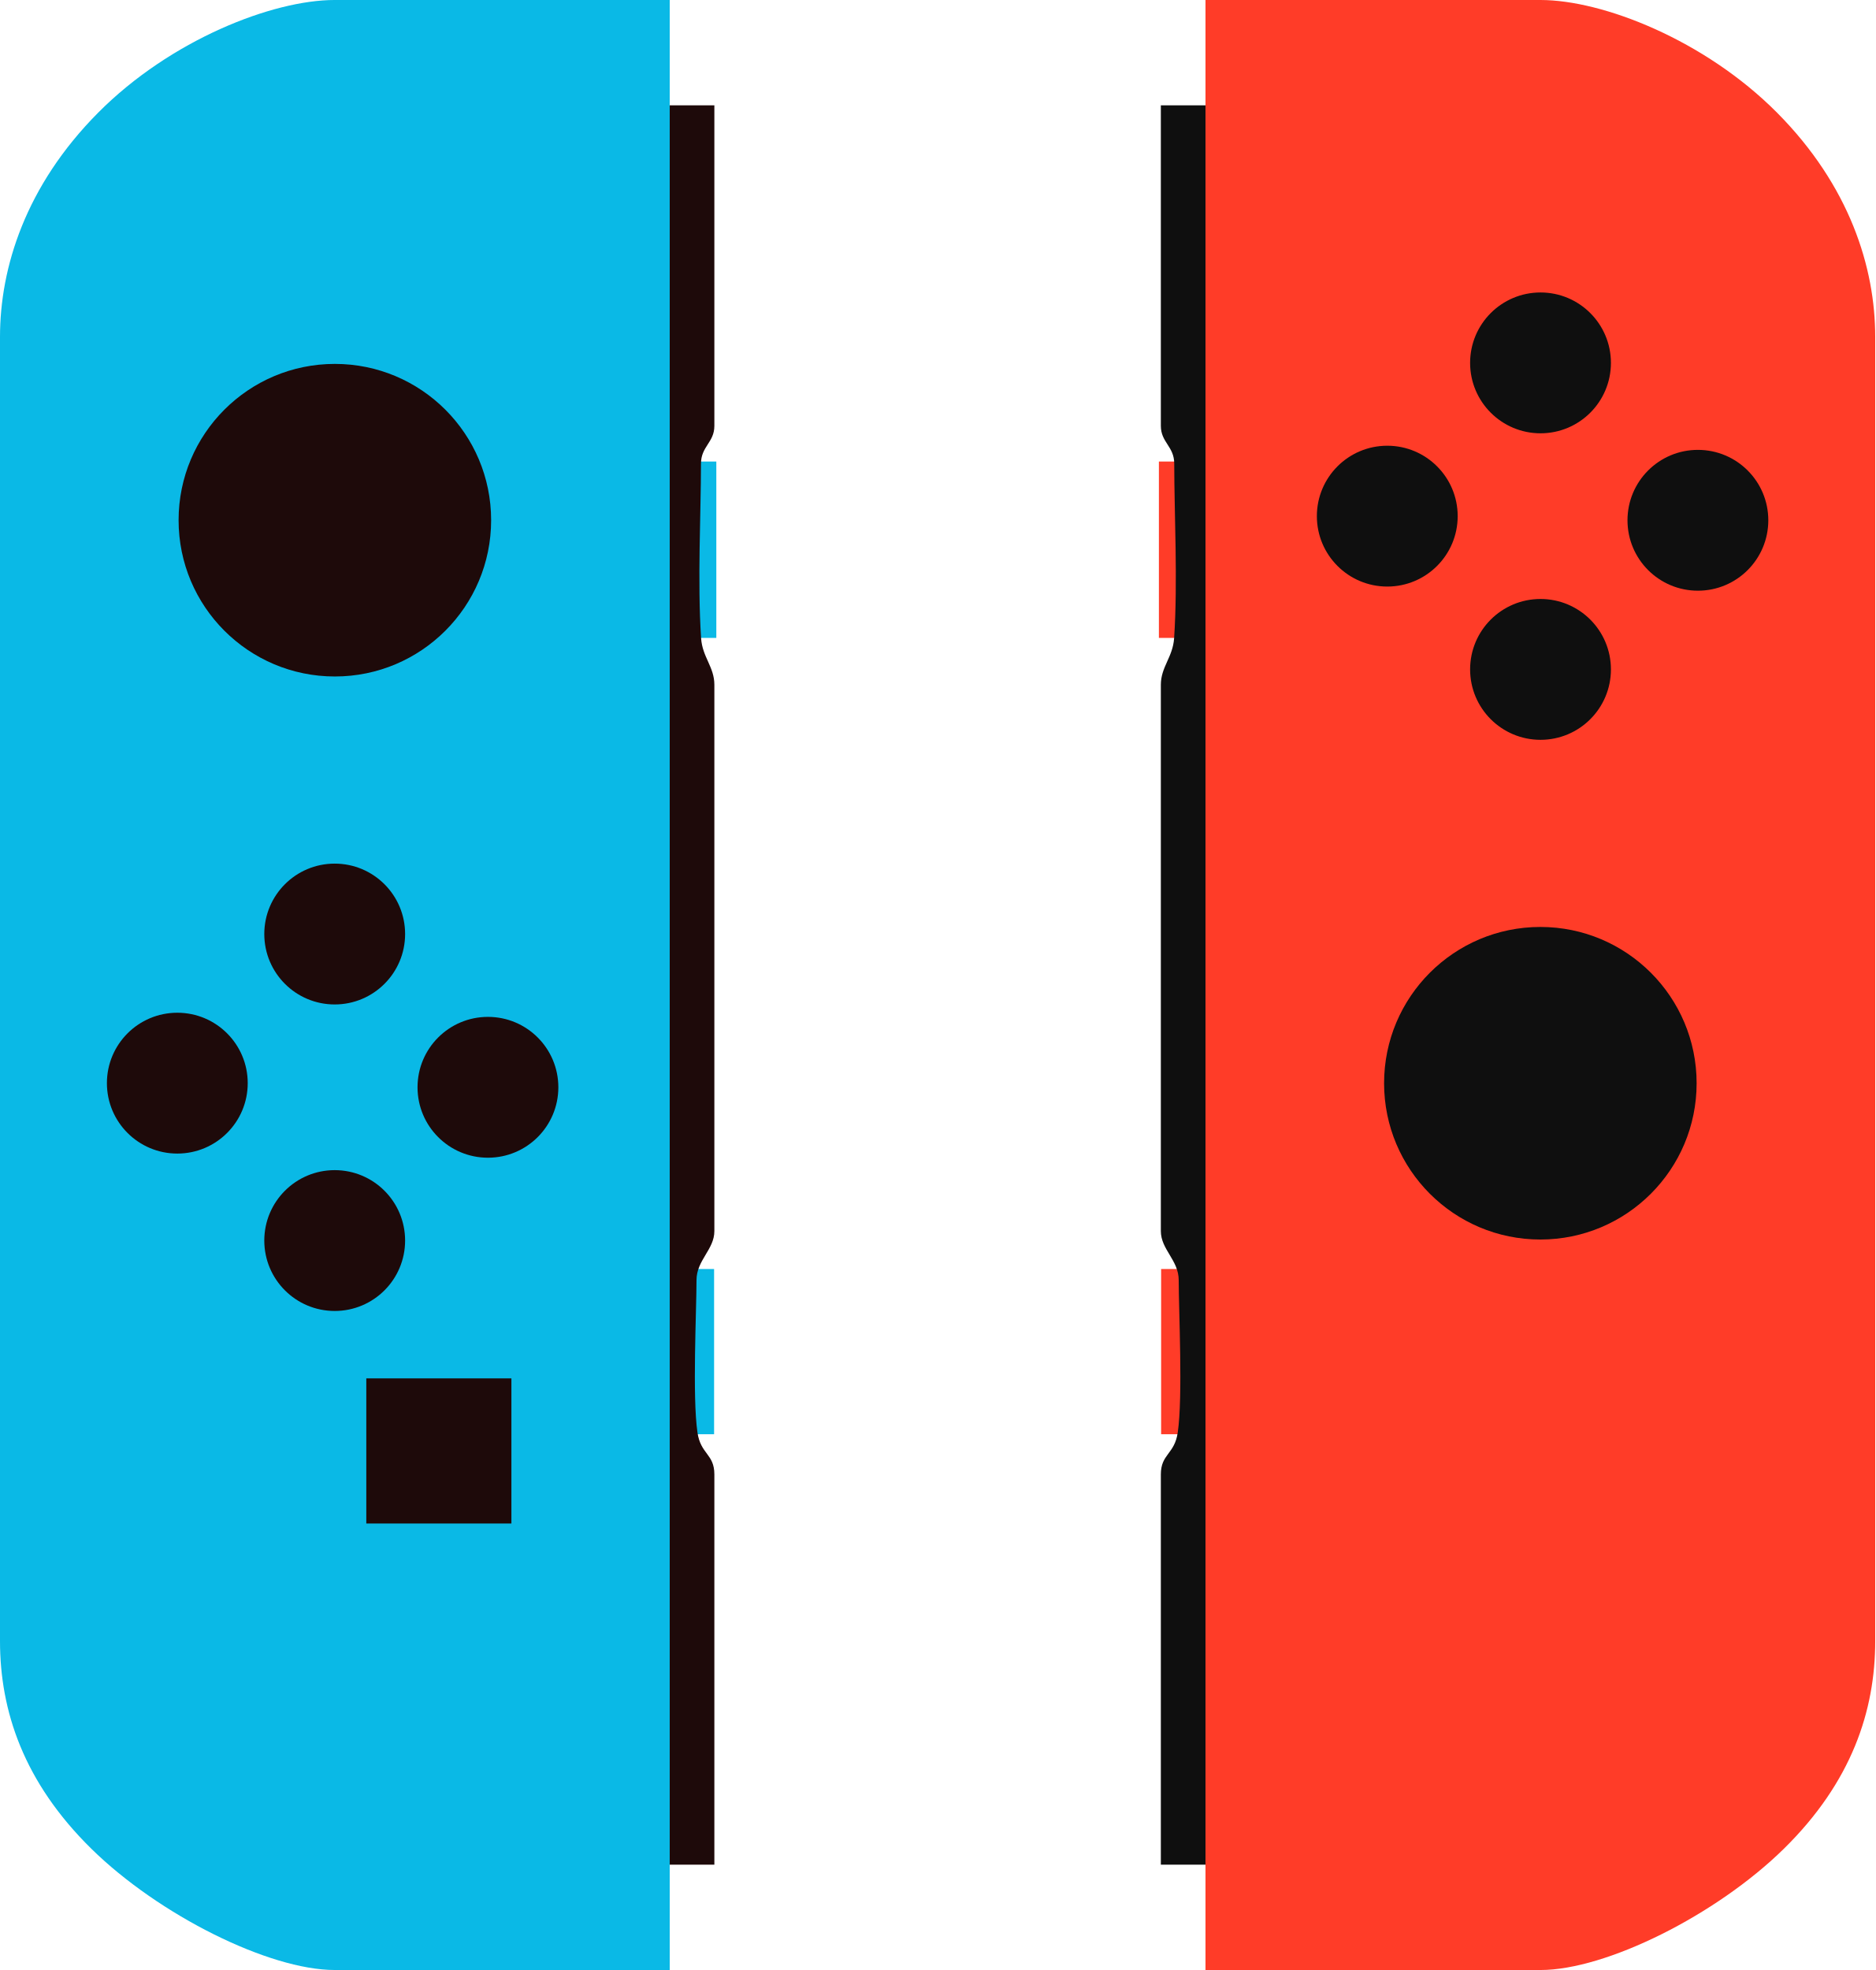
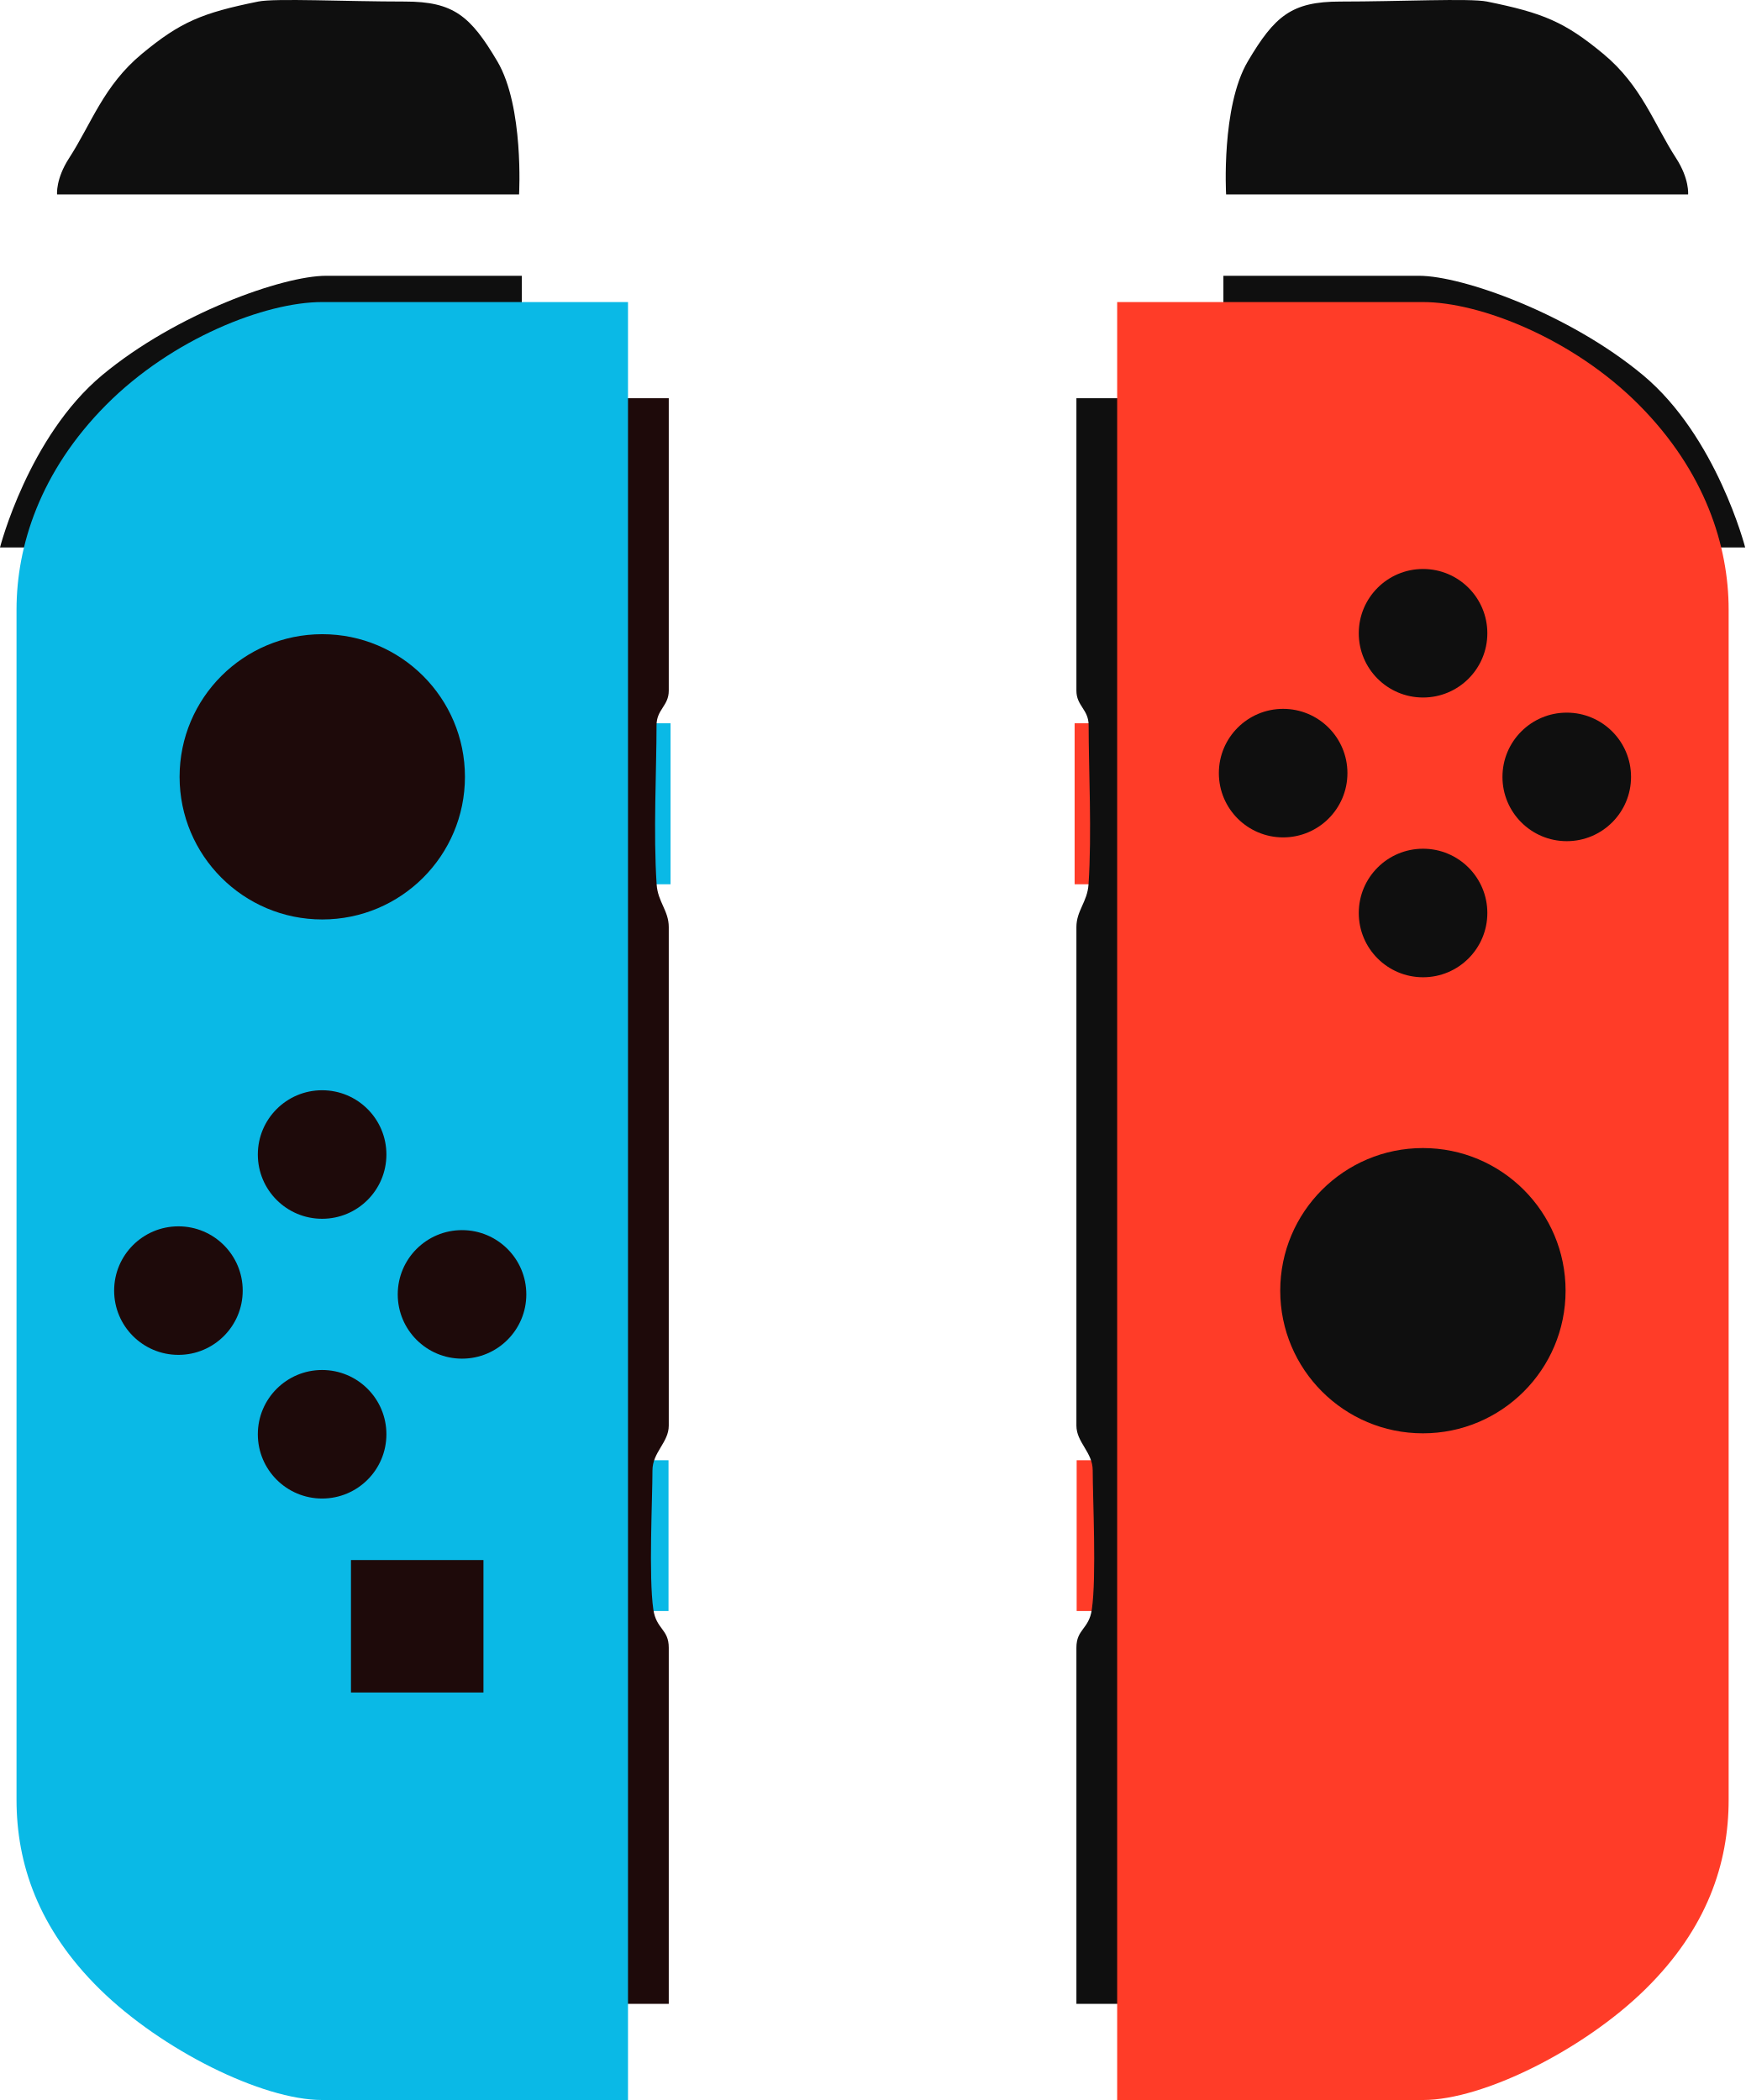
- <svg xmlns="http://www.w3.org/2000/svg" version="1.1" width="210" height="220.588" viewBox="0,0,210,220.588">
-   <g transform="translate(-135,-88.23571)">
+ <svg xmlns="http://www.w3.org/2000/svg" version="1.1" width="214.056" height="257.648" viewBox="0,0,214.056,257.648">
+   <g transform="translate(-132.9722,-51.17604)">
    <g stroke-miterlimit="10">
+       <path d="M283.028,118.345v-33.333c0,0 14.984,0 24,0c5.32,0 18.422,4.653 27.468,12.191c9.045,7.538 12.532,21.142 12.532,21.142z" fill="#0f0f0f" stroke="none" stroke-width="0" />
+       <path d="M283.361,75.033c0,0 -0.622,-10.774 2.667,-16.333c3.288,-5.559 5.366,-7.333 11.333,-7.333c7.333,0 15.888,-0.428 18,0c6.885,1.396 9.528,2.494 14.249,6.404c4.72,3.91 6.193,8.559 8.942,12.806c1.662,2.567 1.476,4.457 1.476,4.457z" fill="#0f0f0f" stroke="none" stroke-width="0" />
+       <path d="M132.972,118.345c0,0 3.487,-13.604 12.532,-21.142c9.045,-7.538 22.148,-12.191 27.468,-12.191c9.016,0 24,0 24,0v33.333z" fill="#0f0f0f" stroke="none" stroke-width="0" />
+       <path d="M139.972,75.033c0,0 -0.186,-1.89 1.476,-4.457c2.75,-4.247 4.222,-8.896 8.942,-12.806c4.72,-3.91 7.364,-5.008 14.249,-6.404c2.112,-0.428 10.667,0 18,0c5.967,0 8.045,1.774 11.333,7.333c3.288,5.559 2.667,16.333 2.667,16.333z" fill="#0f0f0f" stroke="none" stroke-width="0" />
      <path d="" fill="#9966ff" stroke="#000000" stroke-width="2" />
      <path d="" fill="#9966ff" stroke="#000000" stroke-width="2" />
      <path d="" fill="#9966ff" stroke="#000000" stroke-width="2" />
      <g stroke="none">
        <path d="M264.781,159.665v-19.75h7.25v19.75z" fill="#ff3c28" stroke-width="0" />
        <path d="M265.031,248.832v-18.5h7v18.5z" fill="#ff3c28" stroke-width="0" />
        <path d="M265,297.03c0,0 0,-20.5 0,-43.698c0,-2.303 1.537,-2.246 1.893,-4.697c0.585,-4.022 0.107,-13.567 0.107,-17.053c0,-2.248 -2,-3.424 -2,-5.5c0,-14.673 0,-38.306 0,-61.167c0,-2.003 1.344,-3.094 1.486,-5.22c0.422,-6.347 0.014,-14.002 0.014,-19.53c0,-1.955 -1.5,-2.374 -1.5,-4.25c0,-20.547 0,-35.885 0,-35.885h33v197z" fill="#0f0f0f" stroke-width="0" />
        <path d="M270,88.236c0,0 22.882,0 37.528,0c6.925,0 18.359,4.441 26.485,12.622c8.126,8.181 10.987,17.342 10.987,25.103c0,14.723 0,130.41 0,146.034c0,7.802 -2.642,15.795 -10.222,23.245c-7.58,7.45 -19.928,13.585 -27.25,13.585c-14.624,0 -37.528,0 -37.528,0z" fill="#ff3c28" stroke-width="0" />
        <path d="M290,209.53c0,-9.665 7.835,-17.5 17.5,-17.5c9.665,0 17.5,7.835 17.5,17.5c0,9.665 -7.835,17.5 -17.5,17.5c-9.665,0 -17.5,-7.835 -17.5,-17.5z" fill="#0f0f0f" stroke-width="0" />
        <g fill="none" stroke-width="1" font-family="sans-serif" font-weight="normal" font-size="12" text-anchor="start" />
        <path d="M299.633,163.191c0,-4.355 3.53,-7.885 7.885,-7.885c4.355,0 7.885,3.53 7.885,7.885c0,4.355 -3.53,7.885 -7.885,7.885c-4.355,0 -7.885,-3.53 -7.885,-7.885z" fill="#0f0f0f" stroke-width="0" />
        <path d="M299.633,128.869c0,-4.355 3.53,-7.885 7.885,-7.885c4.355,0 7.885,3.53 7.885,7.885c0,4.355 -3.53,7.885 -7.885,7.885c-4.355,0 -7.885,-3.53 -7.885,-7.885z" fill="#0f0f0f" stroke-width="0" />
        <path d="M282.472,146.03c0,-4.355 3.53,-7.885 7.885,-7.885c4.355,0 7.885,3.53 7.885,7.885c0,4.355 -3.53,7.885 -7.885,7.885c-4.355,0 -7.885,-3.53 -7.885,-7.885z" fill="#0f0f0f" stroke-width="0" />
        <path d="M317.258,146.494c0,-4.355 3.53,-7.885 7.885,-7.885c4.355,0 7.885,3.53 7.885,7.885c0,4.355 -3.53,7.885 -7.885,7.885c-4.355,0 -7.885,-3.53 -7.885,-7.885z" fill="#0f0f0f" stroke-width="0" />
      </g>
      <path d="" fill="#9966ff" stroke="#000000" stroke-width="2" />
      <g stroke="none" stroke-width="0">
        <path d="M207.969,159.665v-19.75h7.25v19.75z" fill="#0ab9e6" />
        <path d="M207.969,248.832v-18.5h7v18.5z" fill="#0ab9e6" />
        <path d="M182,297.03v-197h33c0,0 0,15.338 0,35.885c0,1.876 -1.5,2.295 -1.5,4.25c0,5.528 -0.408,13.183 0.014,19.53c0.141,2.126 1.486,3.217 1.486,5.22c0,22.86 0,46.494 0,61.167c0,2.076 -2,3.252 -2,5.5c0,3.486 -0.478,13.031 0.107,17.053c0.356,2.452 1.893,2.395 1.893,4.697c0,23.198 0,43.698 0,43.698z" fill="#1e0a0a" />
        <path d="M210,308.824c0,0 -22.904,0 -37.528,0c-7.322,0 -19.67,-6.134 -27.25,-13.585c-7.58,-7.45 -10.222,-15.444 -10.222,-23.245c0,-15.624 0,-131.311 0,-146.034c0,-7.761 2.861,-16.922 10.987,-25.103c8.126,-8.181 19.56,-12.622 26.485,-12.622c14.646,0 37.528,0 37.528,0z" fill="#0ab9e6" />
        <path d="M190,146.484c0,9.665 -7.835,17.5 -17.5,17.5c-9.665,0 -17.5,-7.835 -17.5,-17.5c0,-9.665 7.835,-17.5 17.5,-17.5c9.665,0 17.5,7.835 17.5,17.5z" fill="#1e0a0a" />
        <path d="M180.367,192.823c0,4.355 -3.53,7.885 -7.885,7.885c-4.355,0 -7.885,-3.53 -7.885,-7.885c0,-4.355 3.53,-7.885 7.885,-7.885c4.355,0 7.885,3.53 7.885,7.885z" fill="#1e0a0a" />
        <path d="M180.367,227.145c0,4.355 -3.53,7.885 -7.885,7.885c-4.355,0 -7.885,-3.53 -7.885,-7.885c0,-4.355 3.53,-7.885 7.885,-7.885c4.355,0 7.885,3.53 7.885,7.885z" fill="#1e0a0a" />
        <path d="M197.528,209.984c0,4.355 -3.53,7.885 -7.885,7.885c-4.355,0 -7.885,-3.53 -7.885,-7.885c0,-4.355 3.53,-7.885 7.885,-7.885c4.355,0 7.885,3.53 7.885,7.885z" fill="#1e0a0a" />
        <path d="M162.742,209.52c0,4.355 -3.53,7.885 -7.885,7.885c-4.355,0 -7.885,-3.53 -7.885,-7.885c0,-4.355 3.53,-7.885 7.885,-7.885c4.355,0 7.885,3.53 7.885,7.885z" fill="#1e0a0a" />
        <path d="M176.021,258.828v-16.25h16.25v16.25z" fill="#1e0a0a" />
      </g>
    </g>
  </g>
</svg>
